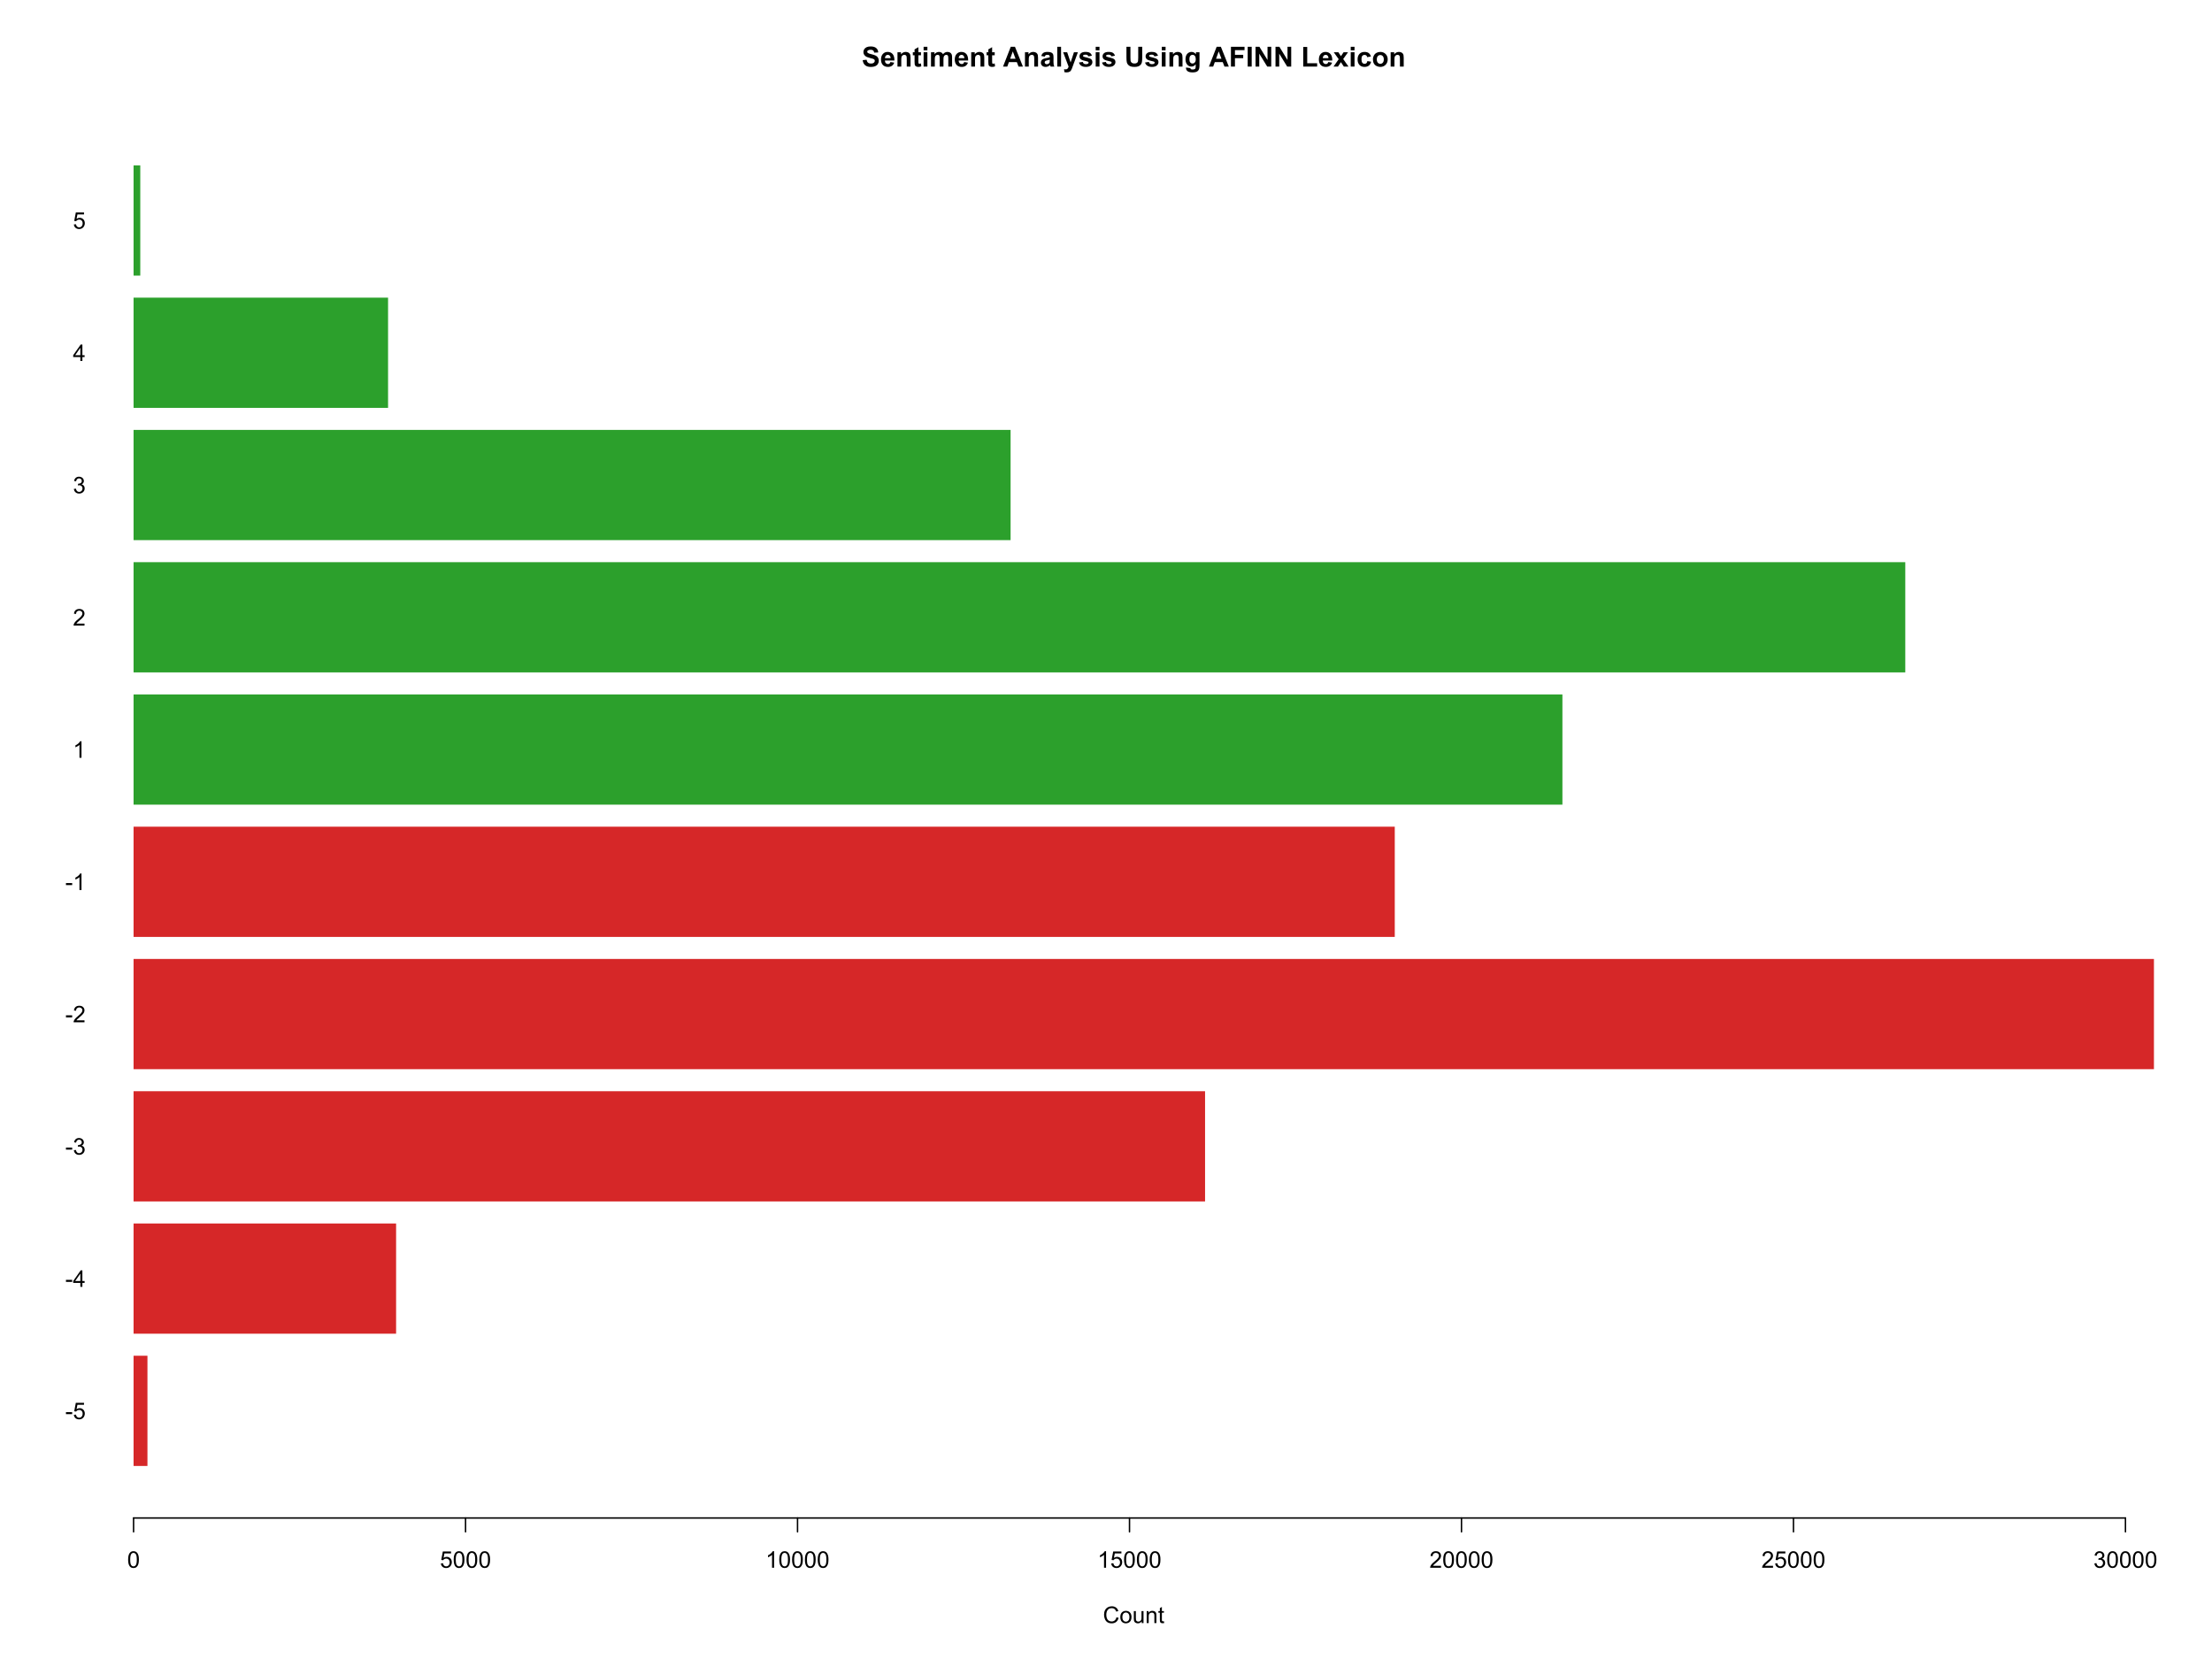
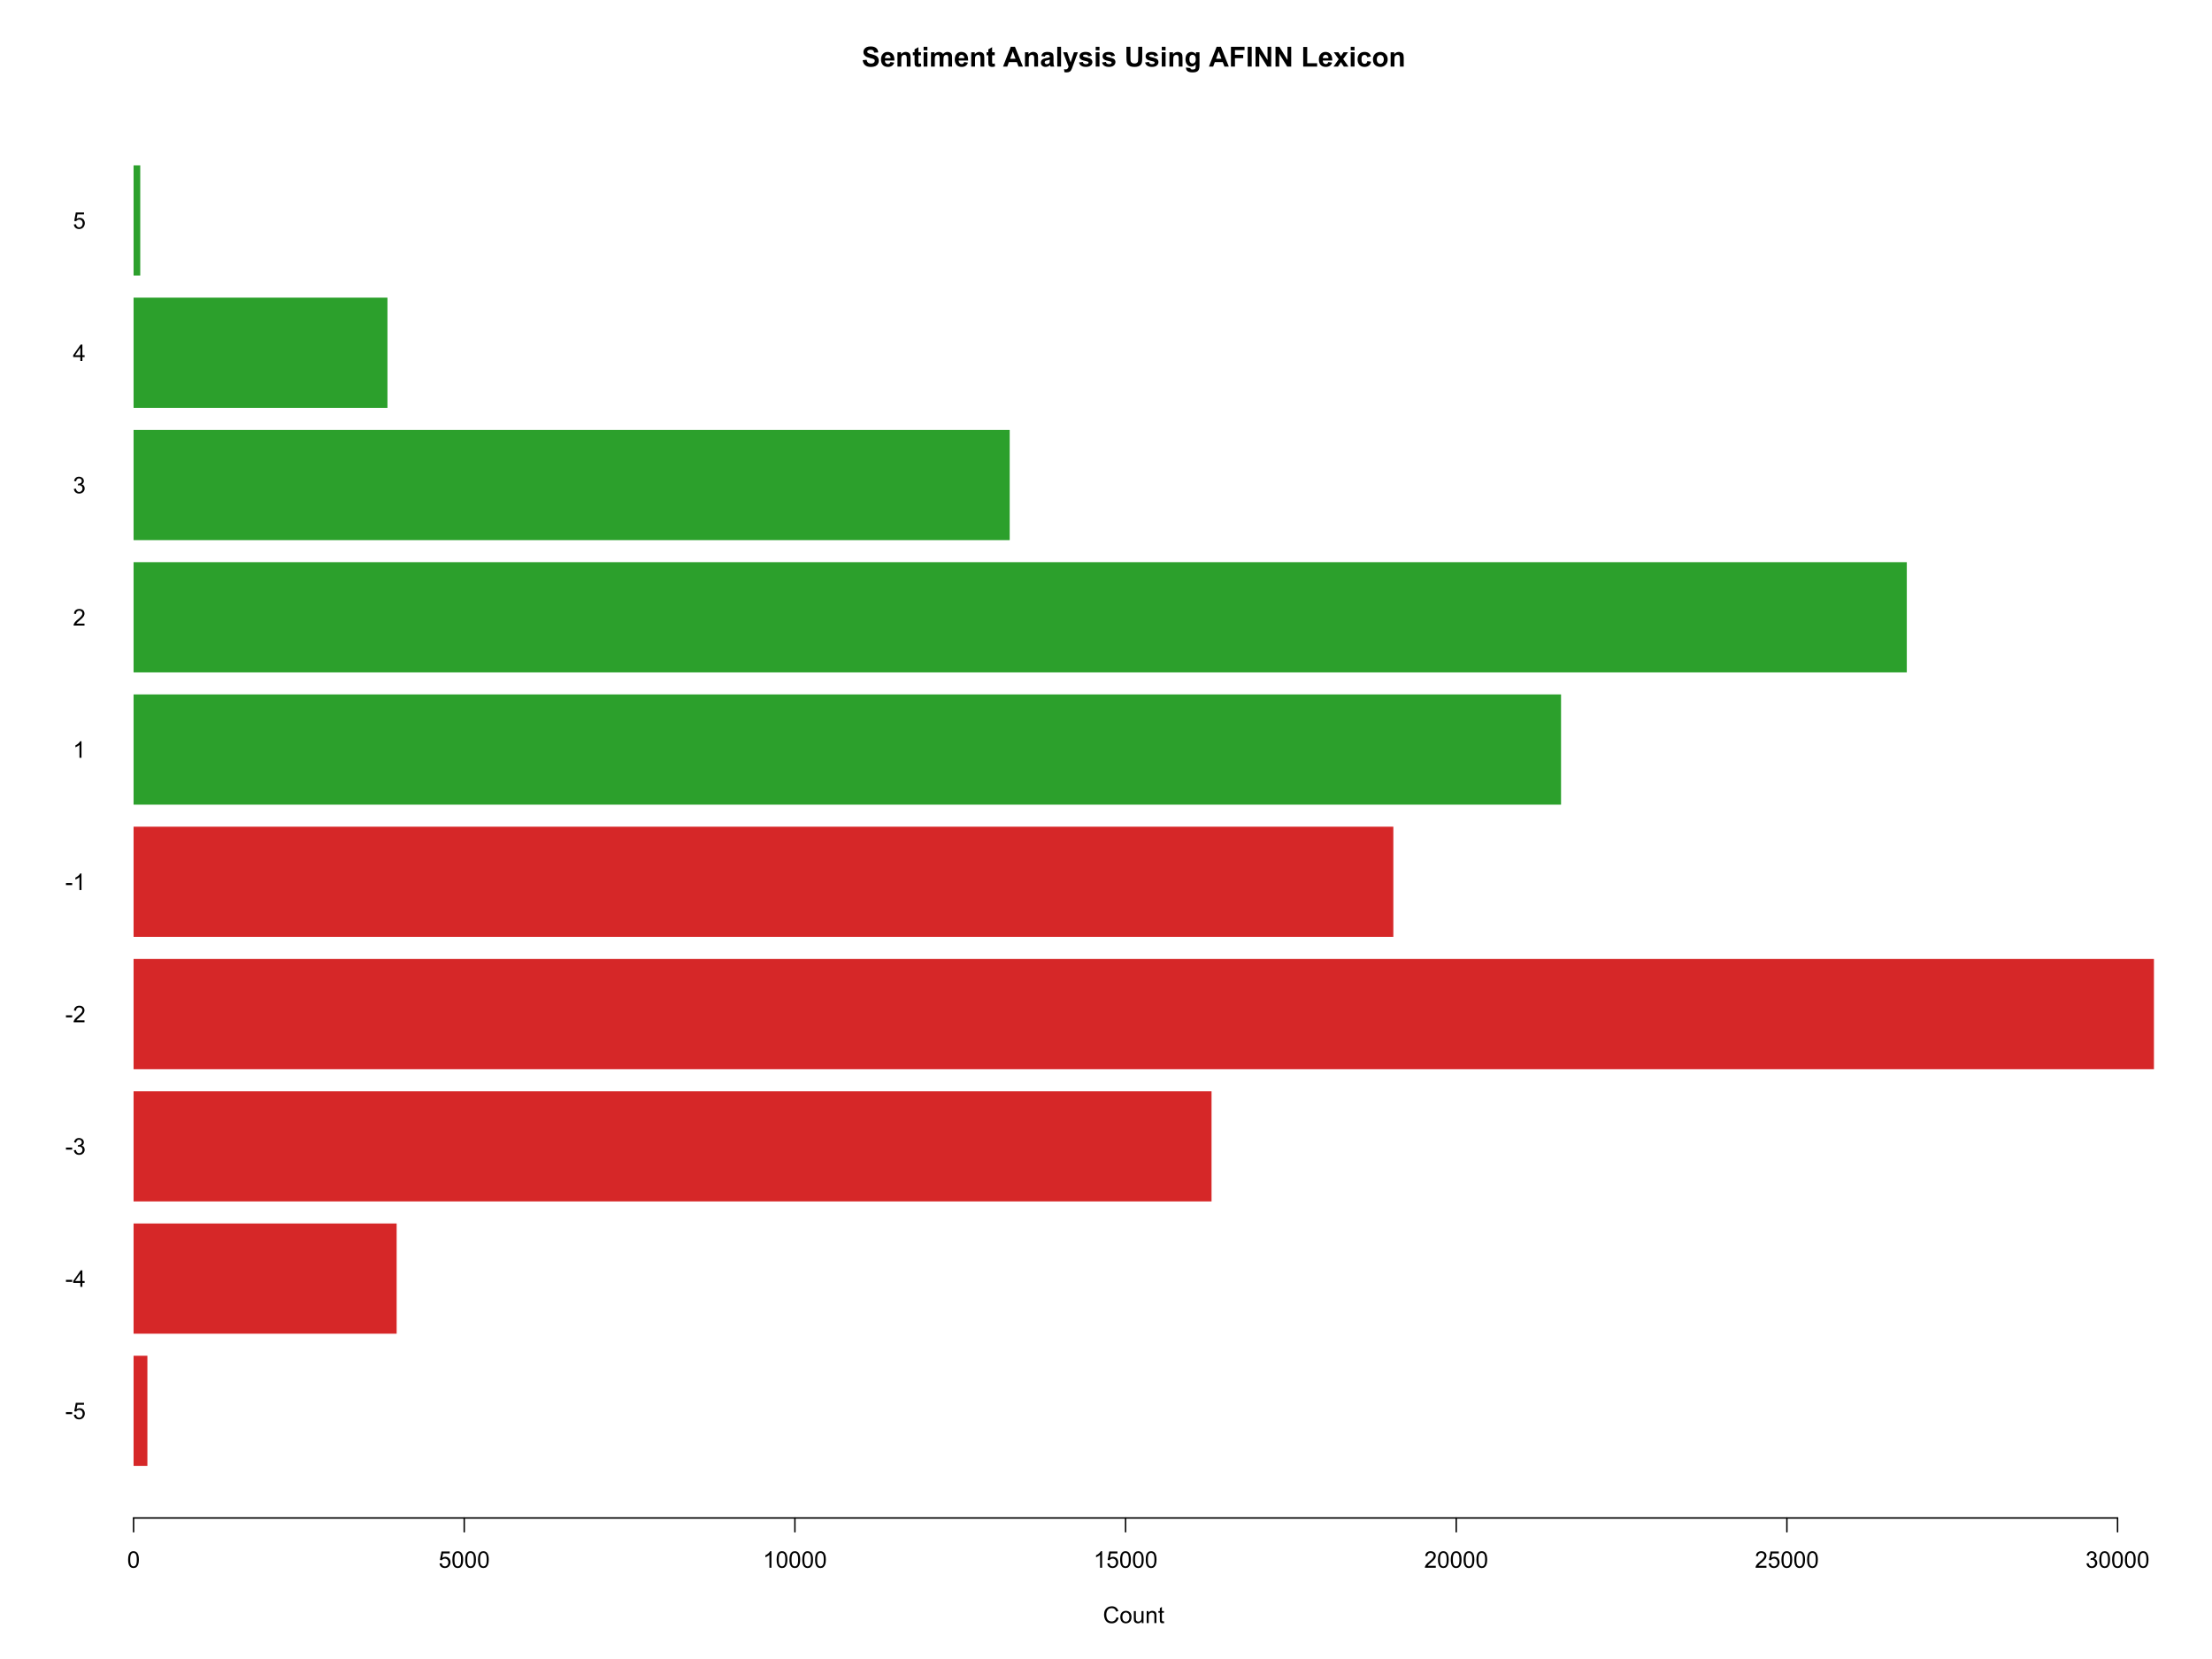
<svg xmlns="http://www.w3.org/2000/svg" xmlns:xlink="http://www.w3.org/1999/xlink" width="1152pt" height="864pt" viewBox="0 0 1152 864">
  <defs>
    <g>
      <g id="glyph-0-0">
        <path d="M 0.383 -2.578 L 0.383 -3.641 L 3.621 -3.641 L 3.621 -2.578 Z M 0.383 -2.578 " />
      </g>
      <g id="glyph-0-1">
        <path d="M 0.5 -2.25 L 1.605 -2.344 C 1.684 -1.805 1.871 -1.398 2.176 -1.125 C 2.473 -0.852 2.836 -0.715 3.258 -0.719 C 3.766 -0.715 4.195 -0.906 4.547 -1.293 C 4.898 -1.672 5.074 -2.18 5.074 -2.82 C 5.074 -3.414 4.902 -3.891 4.566 -4.242 C 4.227 -4.59 3.785 -4.762 3.242 -4.766 C 2.898 -4.762 2.594 -4.684 2.32 -4.531 C 2.047 -4.375 1.832 -4.176 1.676 -3.93 L 0.688 -4.062 L 1.516 -8.473 L 5.789 -8.473 L 5.789 -7.465 L 2.359 -7.465 L 1.898 -5.156 C 2.414 -5.516 2.953 -5.695 3.523 -5.695 C 4.27 -5.695 4.902 -5.434 5.422 -4.914 C 5.934 -4.395 6.191 -3.727 6.195 -2.914 C 6.191 -2.133 5.965 -1.461 5.516 -0.898 C 4.961 -0.199 4.211 0.145 3.258 0.148 C 2.477 0.145 1.836 -0.07 1.344 -0.508 C 0.844 -0.941 0.562 -1.523 0.5 -2.25 Z M 0.5 -2.25 " />
      </g>
      <g id="glyph-0-2">
        <path d="M 3.879 0 L 3.879 -2.055 L 0.152 -2.055 L 0.152 -3.023 L 4.07 -8.59 L 4.934 -8.59 L 4.934 -3.023 L 6.094 -3.023 L 6.094 -2.055 L 4.934 -2.055 L 4.934 0 Z M 3.879 -3.023 L 3.879 -6.898 L 1.188 -3.023 Z M 3.879 -3.023 " />
      </g>
      <g id="glyph-0-3">
        <path d="M 0.504 -2.266 L 1.559 -2.406 C 1.68 -1.809 1.883 -1.379 2.176 -1.113 C 2.465 -0.848 2.82 -0.715 3.242 -0.719 C 3.734 -0.715 4.152 -0.887 4.496 -1.234 C 4.832 -1.574 5.004 -2 5.008 -2.516 C 5.004 -2.996 4.848 -3.395 4.535 -3.711 C 4.219 -4.023 3.816 -4.184 3.328 -4.184 C 3.129 -4.184 2.879 -4.145 2.586 -4.066 L 2.703 -4.992 C 2.766 -4.984 2.824 -4.98 2.871 -4.98 C 3.32 -4.98 3.723 -5.098 4.086 -5.332 C 4.441 -5.566 4.621 -5.926 4.625 -6.414 C 4.621 -6.801 4.492 -7.121 4.23 -7.375 C 3.965 -7.629 3.625 -7.758 3.219 -7.758 C 2.805 -7.758 2.465 -7.629 2.191 -7.371 C 1.918 -7.113 1.742 -6.727 1.664 -6.211 L 0.609 -6.398 C 0.738 -7.105 1.031 -7.652 1.488 -8.043 C 1.941 -8.43 2.508 -8.625 3.195 -8.625 C 3.66 -8.625 4.094 -8.523 4.488 -8.324 C 4.879 -8.121 5.18 -7.848 5.391 -7.5 C 5.602 -7.148 5.707 -6.777 5.707 -6.391 C 5.707 -6.02 5.605 -5.684 5.406 -5.379 C 5.207 -5.074 4.914 -4.832 4.523 -4.652 C 5.031 -4.535 5.426 -4.289 5.707 -3.922 C 5.988 -3.547 6.129 -3.086 6.129 -2.539 C 6.129 -1.785 5.855 -1.148 5.309 -0.629 C 4.762 -0.105 4.07 0.152 3.234 0.152 C 2.477 0.152 1.848 -0.07 1.355 -0.52 C 0.855 -0.969 0.574 -1.551 0.504 -2.266 Z M 0.504 -2.266 " />
      </g>
      <g id="glyph-0-4">
        <path d="M 6.039 -1.016 L 6.039 0 L 0.363 0 C 0.355 -0.254 0.395 -0.496 0.484 -0.734 C 0.629 -1.117 0.859 -1.5 1.18 -1.875 C 1.492 -2.25 1.953 -2.684 2.562 -3.176 C 3.492 -3.941 4.125 -4.547 4.453 -4.992 C 4.781 -5.438 4.945 -5.859 4.945 -6.266 C 4.945 -6.68 4.793 -7.031 4.496 -7.32 C 4.191 -7.602 3.805 -7.746 3.328 -7.75 C 2.82 -7.746 2.414 -7.594 2.109 -7.293 C 1.805 -6.984 1.648 -6.562 1.648 -6.031 L 0.562 -6.141 C 0.633 -6.945 0.91 -7.559 1.398 -7.988 C 1.879 -8.41 2.531 -8.625 3.352 -8.625 C 4.172 -8.625 4.824 -8.395 5.309 -7.938 C 5.789 -7.48 6.027 -6.914 6.031 -6.242 C 6.027 -5.895 5.957 -5.559 5.82 -5.227 C 5.676 -4.891 5.441 -4.539 5.117 -4.176 C 4.789 -3.805 4.25 -3.301 3.492 -2.664 C 2.859 -2.129 2.453 -1.77 2.273 -1.582 C 2.094 -1.395 1.945 -1.203 1.828 -1.016 Z M 6.039 -1.016 " />
      </g>
      <g id="glyph-0-5">
        <path d="M 4.469 0 L 3.414 0 L 3.414 -6.719 C 3.16 -6.477 2.828 -6.234 2.414 -5.996 C 2 -5.75 1.629 -5.57 1.305 -5.449 L 1.305 -6.469 C 1.895 -6.742 2.41 -7.078 2.852 -7.477 C 3.293 -7.871 3.605 -8.254 3.789 -8.625 L 4.469 -8.625 Z M 4.469 0 " />
      </g>
      <g id="glyph-0-6">
        <path d="M 7.055 -3.012 L 8.191 -2.727 C 7.953 -1.789 7.523 -1.078 6.906 -0.586 C 6.285 -0.098 5.527 0.145 4.633 0.148 C 3.707 0.145 2.953 -0.039 2.375 -0.418 C 1.793 -0.793 1.352 -1.34 1.051 -2.055 C 0.746 -2.77 0.598 -3.539 0.598 -4.359 C 0.598 -5.254 0.766 -6.031 1.109 -6.699 C 1.449 -7.363 1.938 -7.871 2.57 -8.215 C 3.199 -8.559 3.895 -8.73 4.652 -8.734 C 5.512 -8.73 6.234 -8.512 6.82 -8.078 C 7.406 -7.637 7.812 -7.023 8.047 -6.234 L 6.926 -5.969 C 6.723 -6.59 6.434 -7.047 6.059 -7.336 C 5.68 -7.621 5.203 -7.762 4.629 -7.766 C 3.969 -7.762 3.414 -7.605 2.973 -7.289 C 2.527 -6.969 2.219 -6.543 2.039 -6.012 C 1.859 -5.48 1.77 -4.93 1.77 -4.367 C 1.77 -3.633 1.875 -2.996 2.086 -2.449 C 2.297 -1.902 2.629 -1.496 3.082 -1.23 C 3.531 -0.961 4.016 -0.824 4.539 -0.828 C 5.176 -0.824 5.715 -1.008 6.156 -1.379 C 6.598 -1.742 6.898 -2.289 7.055 -3.012 Z M 7.055 -3.012 " />
      </g>
      <g id="glyph-0-7">
        <path d="M 0.398 -3.109 C 0.398 -4.262 0.719 -5.117 1.359 -5.672 C 1.895 -6.133 2.547 -6.363 3.316 -6.363 C 4.172 -6.363 4.871 -6.082 5.414 -5.52 C 5.953 -4.957 6.223 -4.184 6.227 -3.199 C 6.223 -2.398 6.102 -1.766 5.867 -1.309 C 5.625 -0.848 5.277 -0.492 4.82 -0.238 C 4.359 0.016 3.859 0.141 3.316 0.141 C 2.441 0.141 1.734 -0.137 1.203 -0.695 C 0.664 -1.254 0.398 -2.059 0.398 -3.109 Z M 1.484 -3.109 C 1.48 -2.309 1.656 -1.711 2.004 -1.32 C 2.348 -0.922 2.785 -0.727 3.316 -0.727 C 3.84 -0.727 4.273 -0.926 4.621 -1.324 C 4.969 -1.723 5.145 -2.328 5.145 -3.148 C 5.145 -3.914 4.969 -4.496 4.617 -4.895 C 4.266 -5.289 3.832 -5.488 3.316 -5.492 C 2.785 -5.488 2.348 -5.293 2.004 -4.898 C 1.656 -4.5 1.48 -3.902 1.484 -3.109 Z M 1.484 -3.109 " />
      </g>
      <g id="glyph-0-8">
        <path d="M 4.867 0 L 4.867 -0.914 C 4.379 -0.211 3.723 0.141 2.895 0.141 C 2.527 0.141 2.184 0.07 1.867 -0.07 C 1.547 -0.211 1.309 -0.387 1.156 -0.602 C 1 -0.812 0.895 -1.074 0.832 -1.383 C 0.785 -1.59 0.762 -1.918 0.766 -2.367 L 0.766 -6.223 L 1.82 -6.223 L 1.82 -2.773 C 1.816 -2.219 1.84 -1.848 1.887 -1.656 C 1.949 -1.379 2.09 -1.16 2.309 -1.004 C 2.523 -0.84 2.789 -0.762 3.105 -0.766 C 3.418 -0.762 3.715 -0.844 3.996 -1.008 C 4.273 -1.172 4.469 -1.391 4.586 -1.672 C 4.699 -1.949 4.758 -2.355 4.758 -2.891 L 4.758 -6.223 L 5.812 -6.223 L 5.812 0 Z M 4.867 0 " />
      </g>
      <g id="glyph-0-9">
        <path d="M 0.789 0 L 0.789 -6.223 L 1.742 -6.223 L 1.742 -5.336 C 2.195 -6.02 2.855 -6.363 3.719 -6.363 C 4.09 -6.363 4.434 -6.293 4.754 -6.16 C 5.066 -6.023 5.305 -5.848 5.461 -5.633 C 5.617 -5.41 5.727 -5.152 5.789 -4.852 C 5.828 -4.656 5.848 -4.312 5.848 -3.828 L 5.848 0 L 4.793 0 L 4.793 -3.785 C 4.793 -4.215 4.75 -4.535 4.668 -4.75 C 4.586 -4.961 4.441 -5.129 4.234 -5.258 C 4.023 -5.383 3.777 -5.449 3.5 -5.449 C 3.047 -5.449 2.66 -5.305 2.332 -5.02 C 2.004 -4.734 1.84 -4.195 1.844 -3.398 L 1.844 0 Z M 0.789 0 " />
      </g>
      <g id="glyph-0-10">
        <path d="M 3.094 -0.945 L 3.246 -0.012 C 2.949 0.051 2.684 0.082 2.449 0.082 C 2.066 0.082 1.77 0.023 1.559 -0.098 C 1.348 -0.219 1.199 -0.379 1.113 -0.578 C 1.027 -0.773 0.984 -1.188 0.984 -1.82 L 0.984 -5.402 L 0.211 -5.402 L 0.211 -6.223 L 0.984 -6.223 L 0.984 -7.766 L 2.031 -8.398 L 2.031 -6.223 L 3.094 -6.223 L 3.094 -5.402 L 2.031 -5.402 L 2.031 -1.766 C 2.027 -1.461 2.047 -1.27 2.086 -1.184 C 2.125 -1.098 2.184 -1.027 2.27 -0.977 C 2.352 -0.926 2.473 -0.902 2.633 -0.902 C 2.742 -0.902 2.898 -0.914 3.094 -0.945 Z M 3.094 -0.945 " />
      </g>
      <g id="glyph-0-11">
        <path d="M 0.5 -4.234 C 0.496 -5.246 0.602 -6.062 0.812 -6.688 C 1.02 -7.305 1.328 -7.785 1.742 -8.121 C 2.148 -8.457 2.668 -8.625 3.297 -8.625 C 3.758 -8.625 4.164 -8.531 4.512 -8.348 C 4.855 -8.16 5.141 -7.891 5.371 -7.543 C 5.594 -7.191 5.773 -6.766 5.906 -6.266 C 6.035 -5.762 6.098 -5.086 6.102 -4.234 C 6.098 -3.227 5.996 -2.414 5.789 -1.797 C 5.578 -1.176 5.266 -0.695 4.859 -0.359 C 4.445 -0.02 3.926 0.145 3.297 0.148 C 2.465 0.145 1.816 -0.148 1.348 -0.742 C 0.781 -1.457 0.496 -2.621 0.5 -4.234 Z M 1.582 -4.234 C 1.582 -2.824 1.746 -1.887 2.074 -1.418 C 2.402 -0.949 2.809 -0.715 3.297 -0.719 C 3.777 -0.715 4.184 -0.949 4.52 -1.422 C 4.848 -1.887 5.016 -2.824 5.016 -4.234 C 5.016 -5.648 4.848 -6.59 4.52 -7.055 C 4.184 -7.516 3.773 -7.746 3.289 -7.75 C 2.801 -7.746 2.414 -7.543 2.125 -7.137 C 1.762 -6.613 1.582 -5.645 1.582 -4.234 Z M 1.582 -4.234 " />
      </g>
      <g id="glyph-1-0">
        <path d="M 0.52 -3.355 L 2.547 -3.551 C 2.664 -2.871 2.91 -2.371 3.285 -2.051 C 3.656 -1.73 4.16 -1.57 4.797 -1.574 C 5.465 -1.57 5.969 -1.711 6.309 -2 C 6.648 -2.281 6.82 -2.613 6.82 -2.996 C 6.82 -3.234 6.746 -3.441 6.605 -3.617 C 6.457 -3.785 6.207 -3.934 5.855 -4.062 C 5.609 -4.145 5.055 -4.297 4.191 -4.516 C 3.07 -4.789 2.289 -5.129 1.844 -5.535 C 1.207 -6.098 0.891 -6.789 0.895 -7.609 C 0.891 -8.129 1.039 -8.617 1.34 -9.078 C 1.633 -9.531 2.062 -9.883 2.625 -10.125 C 3.184 -10.363 3.859 -10.48 4.656 -10.484 C 5.945 -10.48 6.918 -10.199 7.574 -9.633 C 8.227 -9.062 8.57 -8.305 8.605 -7.363 L 6.523 -7.27 C 6.43 -7.797 6.238 -8.18 5.949 -8.414 C 5.652 -8.645 5.215 -8.758 4.633 -8.762 C 4.027 -8.758 3.555 -8.633 3.215 -8.387 C 2.992 -8.223 2.883 -8.012 2.883 -7.75 C 2.883 -7.504 2.984 -7.293 3.191 -7.121 C 3.453 -6.898 4.09 -6.672 5.105 -6.434 C 6.113 -6.191 6.863 -5.941 7.352 -5.691 C 7.832 -5.434 8.211 -5.086 8.488 -4.645 C 8.762 -4.199 8.898 -3.652 8.902 -3.004 C 8.898 -2.41 8.734 -1.855 8.41 -1.344 C 8.078 -0.824 7.613 -0.441 7.016 -0.191 C 6.414 0.059 5.668 0.18 4.773 0.184 C 3.469 0.18 2.469 -0.117 1.77 -0.719 C 1.07 -1.32 0.652 -2.199 0.52 -3.355 Z M 0.52 -3.355 " />
      </g>
      <g id="glyph-1-1">
        <path d="M 5.359 -2.375 L 7.328 -2.047 C 7.07 -1.32 6.668 -0.773 6.125 -0.398 C 5.578 -0.023 4.898 0.164 4.078 0.168 C 2.777 0.164 1.816 -0.258 1.195 -1.105 C 0.703 -1.781 0.457 -2.637 0.457 -3.676 C 0.457 -4.91 0.777 -5.883 1.426 -6.586 C 2.07 -7.285 2.891 -7.633 3.883 -7.637 C 4.988 -7.633 5.863 -7.266 6.508 -6.535 C 7.148 -5.797 7.457 -4.676 7.434 -3.164 L 2.48 -3.164 C 2.492 -2.578 2.652 -2.121 2.961 -1.797 C 3.262 -1.469 3.641 -1.305 4.098 -1.309 C 4.402 -1.305 4.664 -1.391 4.879 -1.559 C 5.086 -1.727 5.246 -1.996 5.359 -2.375 Z M 5.469 -4.375 C 5.453 -4.941 5.309 -5.375 5.027 -5.676 C 4.746 -5.973 4.402 -6.121 4 -6.125 C 3.566 -6.121 3.211 -5.965 2.934 -5.652 C 2.648 -5.336 2.508 -4.91 2.516 -4.375 Z M 5.469 -4.375 " />
      </g>
      <g id="glyph-1-2">
        <path d="M 7.824 0 L 5.852 0 L 5.852 -3.812 C 5.848 -4.613 5.805 -5.133 5.723 -5.375 C 5.637 -5.609 5.5 -5.793 5.312 -5.926 C 5.121 -6.055 4.891 -6.121 4.625 -6.125 C 4.281 -6.121 3.977 -6.027 3.703 -5.844 C 3.43 -5.652 3.242 -5.406 3.145 -5.098 C 3.043 -4.785 2.992 -4.211 2.996 -3.383 L 2.996 0 L 1.02 0 L 1.02 -7.469 L 2.855 -7.469 L 2.855 -6.371 C 3.504 -7.211 4.324 -7.633 5.316 -7.637 C 5.746 -7.633 6.145 -7.555 6.508 -7.398 C 6.867 -7.238 7.141 -7.039 7.328 -6.797 C 7.512 -6.555 7.641 -6.277 7.715 -5.969 C 7.785 -5.656 7.82 -5.215 7.824 -4.641 Z M 7.824 0 " />
      </g>
      <g id="glyph-1-3">
        <path d="M 4.457 -7.469 L 4.457 -5.891 L 3.109 -5.891 L 3.109 -2.883 C 3.105 -2.273 3.117 -1.918 3.145 -1.816 C 3.168 -1.715 3.227 -1.629 3.32 -1.566 C 3.41 -1.496 3.523 -1.465 3.656 -1.469 C 3.836 -1.465 4.098 -1.527 4.449 -1.66 L 4.621 -0.125 C 4.156 0.07 3.637 0.164 3.059 0.168 C 2.699 0.164 2.375 0.105 2.094 -0.012 C 1.805 -0.129 1.598 -0.281 1.465 -0.473 C 1.332 -0.66 1.238 -0.918 1.188 -1.246 C 1.145 -1.473 1.125 -1.938 1.125 -2.637 L 1.125 -5.891 L 0.219 -5.891 L 0.219 -7.469 L 1.125 -7.469 L 1.125 -8.949 L 3.109 -10.105 L 3.109 -7.469 Z M 4.457 -7.469 " />
      </g>
      <g id="glyph-1-4">
        <path d="M 1.035 -8.48 L 1.035 -10.309 L 3.008 -10.309 L 3.008 -8.48 Z M 1.035 0 L 1.035 -7.469 L 3.008 -7.469 L 3.008 0 Z M 1.035 0 " />
      </g>
      <g id="glyph-1-5">
        <path d="M 0.887 -7.469 L 2.707 -7.469 L 2.707 -6.449 C 3.355 -7.238 4.129 -7.633 5.035 -7.637 C 5.508 -7.633 5.922 -7.535 6.277 -7.34 C 6.625 -7.141 6.914 -6.844 7.145 -6.449 C 7.469 -6.844 7.824 -7.141 8.203 -7.34 C 8.582 -7.535 8.988 -7.633 9.422 -7.637 C 9.969 -7.633 10.43 -7.523 10.812 -7.301 C 11.188 -7.078 11.473 -6.75 11.664 -6.32 C 11.797 -6 11.863 -5.484 11.867 -4.773 L 11.867 0 L 9.895 0 L 9.895 -4.27 C 9.891 -5.008 9.82 -5.484 9.688 -5.703 C 9.5 -5.98 9.219 -6.121 8.844 -6.125 C 8.562 -6.121 8.305 -6.039 8.062 -5.871 C 7.82 -5.699 7.645 -5.449 7.535 -5.129 C 7.426 -4.801 7.371 -4.289 7.375 -3.586 L 7.375 0 L 5.398 0 L 5.398 -4.094 C 5.395 -4.816 5.359 -5.285 5.293 -5.5 C 5.219 -5.707 5.109 -5.863 4.965 -5.969 C 4.816 -6.07 4.617 -6.121 4.367 -6.125 C 4.059 -6.121 3.785 -6.039 3.543 -5.879 C 3.297 -5.711 3.121 -5.477 3.02 -5.168 C 2.91 -4.855 2.859 -4.34 2.863 -3.629 L 2.863 0 L 0.887 0 Z M 0.887 -7.469 " />
      </g>
      <g id="glyph-1-6">
</g>
      <g id="glyph-1-7">
        <path d="M 10.344 0 L 8.078 0 L 7.18 -2.34 L 3.059 -2.34 L 2.207 0 L 0 0 L 4.016 -10.309 L 6.215 -10.309 Z M 6.512 -4.078 L 5.09 -7.902 L 3.699 -4.078 Z M 6.512 -4.078 " />
      </g>
      <g id="glyph-1-8">
        <path d="M 2.512 -5.188 L 0.719 -5.512 C 0.918 -6.23 1.266 -6.766 1.758 -7.113 C 2.25 -7.461 2.98 -7.633 3.953 -7.637 C 4.832 -7.633 5.488 -7.531 5.918 -7.324 C 6.348 -7.113 6.648 -6.848 6.828 -6.527 C 7 -6.207 7.09 -5.617 7.094 -4.762 L 7.074 -2.453 C 7.07 -1.793 7.102 -1.309 7.168 -1 C 7.227 -0.688 7.348 -0.355 7.523 0 L 5.57 0 C 5.516 -0.129 5.453 -0.32 5.379 -0.582 C 5.344 -0.695 5.32 -0.773 5.309 -0.816 C 4.969 -0.484 4.605 -0.238 4.223 -0.078 C 3.836 0.086 3.426 0.164 2.996 0.168 C 2.223 0.164 1.617 -0.043 1.176 -0.457 C 0.73 -0.871 0.508 -1.398 0.512 -2.039 C 0.508 -2.461 0.609 -2.836 0.812 -3.168 C 1.012 -3.496 1.293 -3.75 1.66 -3.926 C 2.02 -4.102 2.547 -4.254 3.234 -4.387 C 4.156 -4.559 4.793 -4.719 5.152 -4.871 L 5.152 -5.07 C 5.148 -5.445 5.055 -5.719 4.871 -5.883 C 4.68 -6.043 4.328 -6.121 3.812 -6.125 C 3.457 -6.121 3.184 -6.055 2.988 -5.918 C 2.789 -5.777 2.629 -5.531 2.512 -5.188 Z M 5.152 -3.586 C 4.895 -3.5 4.496 -3.398 3.949 -3.285 C 3.402 -3.164 3.043 -3.047 2.875 -2.938 C 2.613 -2.75 2.484 -2.52 2.488 -2.242 C 2.484 -1.965 2.586 -1.727 2.797 -1.523 C 3 -1.32 3.266 -1.219 3.586 -1.223 C 3.941 -1.219 4.281 -1.336 4.605 -1.574 C 4.844 -1.75 5 -1.969 5.078 -2.23 C 5.125 -2.395 5.148 -2.715 5.152 -3.191 Z M 5.152 -3.586 " />
      </g>
      <g id="glyph-1-9">
        <path d="M 1.035 0 L 1.035 -10.309 L 3.008 -10.309 L 3.008 0 Z M 1.035 0 " />
      </g>
      <g id="glyph-1-10">
        <path d="M 0.098 -7.469 L 2.199 -7.469 L 3.988 -2.164 L 5.73 -7.469 L 7.777 -7.469 L 5.141 -0.281 L 4.668 1.02 C 4.492 1.453 4.328 1.785 4.172 2.016 C 4.016 2.246 3.832 2.434 3.629 2.578 C 3.422 2.719 3.172 2.828 2.879 2.91 C 2.578 2.988 2.242 3.027 1.871 3.031 C 1.488 3.027 1.117 2.988 0.754 2.91 L 0.578 1.363 C 0.883 1.422 1.16 1.453 1.414 1.457 C 1.867 1.453 2.207 1.316 2.43 1.051 C 2.648 0.777 2.816 0.434 2.938 0.02 Z M 0.098 -7.469 " />
      </g>
      <g id="glyph-1-11">
        <path d="M 0.336 -2.129 L 2.32 -2.434 C 2.402 -2.043 2.57 -1.75 2.832 -1.555 C 3.086 -1.352 3.449 -1.254 3.918 -1.258 C 4.426 -1.254 4.809 -1.348 5.07 -1.539 C 5.238 -1.668 5.324 -1.844 5.328 -2.066 C 5.324 -2.215 5.277 -2.34 5.188 -2.441 C 5.086 -2.531 4.867 -2.617 4.527 -2.699 C 2.93 -3.047 1.918 -3.367 1.496 -3.664 C 0.902 -4.062 0.609 -4.625 0.613 -5.344 C 0.609 -5.988 0.863 -6.531 1.379 -6.973 C 1.887 -7.414 2.68 -7.633 3.754 -7.637 C 4.773 -7.633 5.531 -7.469 6.031 -7.137 C 6.523 -6.801 6.867 -6.309 7.059 -5.66 L 5.195 -5.316 C 5.113 -5.602 4.961 -5.824 4.742 -5.98 C 4.516 -6.133 4.199 -6.211 3.789 -6.215 C 3.266 -6.211 2.895 -6.137 2.672 -5.996 C 2.52 -5.891 2.441 -5.758 2.445 -5.598 C 2.441 -5.453 2.508 -5.336 2.645 -5.238 C 2.816 -5.105 3.434 -4.918 4.488 -4.684 C 5.539 -4.441 6.273 -4.148 6.695 -3.805 C 7.105 -3.449 7.312 -2.961 7.312 -2.336 C 7.312 -1.648 7.023 -1.059 6.453 -0.57 C 5.879 -0.078 5.035 0.164 3.918 0.168 C 2.898 0.164 2.094 -0.039 1.5 -0.449 C 0.906 -0.859 0.516 -1.418 0.336 -2.129 Z M 0.336 -2.129 " />
      </g>
      <g id="glyph-1-12">
        <path d="M 1.035 -10.309 L 3.113 -10.309 L 3.113 -4.727 C 3.109 -3.836 3.137 -3.262 3.191 -3.004 C 3.277 -2.578 3.488 -2.238 3.828 -1.984 C 4.16 -1.727 4.621 -1.598 5.203 -1.602 C 5.793 -1.598 6.238 -1.719 6.539 -1.965 C 6.836 -2.203 7.016 -2.5 7.078 -2.855 C 7.141 -3.203 7.172 -3.789 7.172 -4.605 L 7.172 -10.309 L 9.254 -10.309 L 9.254 -4.895 C 9.25 -3.652 9.195 -2.777 9.082 -2.27 C 8.969 -1.754 8.762 -1.324 8.461 -0.977 C 8.156 -0.621 7.75 -0.34 7.246 -0.137 C 6.738 0.074 6.078 0.176 5.266 0.176 C 4.277 0.176 3.531 0.062 3.027 -0.164 C 2.516 -0.391 2.113 -0.684 1.82 -1.051 C 1.523 -1.41 1.328 -1.793 1.238 -2.195 C 1.098 -2.781 1.031 -3.652 1.035 -4.809 Z M 1.035 -10.309 " />
      </g>
      <g id="glyph-1-13">
        <path d="M 0.852 0.492 L 3.109 0.766 C 3.145 1.027 3.23 1.207 3.367 1.309 C 3.551 1.445 3.848 1.516 4.254 1.52 C 4.77 1.516 5.156 1.438 5.414 1.285 C 5.586 1.18 5.715 1.016 5.809 0.789 C 5.863 0.621 5.895 0.32 5.898 -0.121 L 5.898 -1.211 C 5.305 -0.402 4.559 0 3.664 0 C 2.656 0 1.863 -0.422 1.281 -1.273 C 0.816 -1.938 0.586 -2.773 0.59 -3.777 C 0.586 -5.023 0.887 -5.98 1.492 -6.645 C 2.094 -7.305 2.844 -7.633 3.742 -7.637 C 4.66 -7.633 5.422 -7.227 6.027 -6.418 L 6.027 -7.469 L 7.875 -7.469 L 7.875 -0.766 C 7.875 0.113 7.801 0.77 7.656 1.207 C 7.508 1.645 7.305 1.984 7.043 2.234 C 6.781 2.48 6.43 2.676 5.992 2.82 C 5.551 2.957 4.996 3.027 4.332 3.031 C 3.062 3.027 2.164 2.812 1.637 2.379 C 1.105 1.945 0.844 1.395 0.844 0.73 C 0.844 0.664 0.844 0.586 0.852 0.492 Z M 2.617 -3.887 C 2.613 -3.09 2.766 -2.512 3.074 -2.148 C 3.379 -1.777 3.758 -1.594 4.211 -1.598 C 4.691 -1.594 5.098 -1.781 5.434 -2.16 C 5.762 -2.535 5.93 -3.094 5.934 -3.84 C 5.93 -4.609 5.77 -5.184 5.453 -5.562 C 5.133 -5.934 4.73 -6.121 4.246 -6.125 C 3.77 -6.121 3.379 -5.938 3.074 -5.57 C 2.766 -5.199 2.613 -4.637 2.617 -3.887 Z M 2.617 -3.887 " />
      </g>
      <g id="glyph-1-14">
        <path d="M 1.062 0 L 1.062 -10.309 L 8.129 -10.309 L 8.129 -8.562 L 3.145 -8.562 L 3.145 -6.125 L 7.445 -6.125 L 7.445 -4.379 L 3.145 -4.379 L 3.145 0 Z M 1.062 0 " />
      </g>
      <g id="glyph-1-15">
        <path d="M 0.984 0 L 0.984 -10.309 L 3.066 -10.309 L 3.066 0 Z M 0.984 0 " />
      </g>
      <g id="glyph-1-16">
        <path d="M 1.07 0 L 1.07 -10.309 L 3.094 -10.309 L 7.312 -3.426 L 7.312 -10.309 L 9.246 -10.309 L 9.246 0 L 7.156 0 L 3.004 -6.723 L 3.004 0 Z M 1.07 0 " />
      </g>
      <g id="glyph-1-17">
        <path d="M 1.105 0 L 1.105 -10.223 L 3.184 -10.223 L 3.184 -1.738 L 8.359 -1.738 L 8.359 0 Z M 1.105 0 " />
      </g>
      <g id="glyph-1-18">
        <path d="M 0.086 0 L 2.777 -3.848 L 0.195 -7.469 L 2.609 -7.469 L 3.93 -5.414 L 5.324 -7.469 L 7.645 -7.469 L 5.113 -3.93 L 7.875 0 L 5.449 0 L 3.93 -2.312 L 2.398 0 Z M 0.086 0 " />
      </g>
      <g id="glyph-1-19">
        <path d="M 7.543 -5.258 L 5.598 -4.906 C 5.527 -5.293 5.379 -5.586 5.148 -5.785 C 4.914 -5.98 4.613 -6.082 4.246 -6.082 C 3.75 -6.082 3.355 -5.91 3.066 -5.57 C 2.77 -5.23 2.625 -4.664 2.629 -3.867 C 2.625 -2.98 2.773 -2.352 3.074 -1.988 C 3.371 -1.621 3.77 -1.441 4.273 -1.441 C 4.645 -1.441 4.953 -1.547 5.195 -1.762 C 5.434 -1.973 5.602 -2.34 5.703 -2.863 L 7.645 -2.531 C 7.438 -1.641 7.051 -0.965 6.48 -0.512 C 5.91 -0.059 5.145 0.164 4.184 0.168 C 3.09 0.164 2.219 -0.176 1.57 -0.863 C 0.922 -1.551 0.598 -2.508 0.598 -3.727 C 0.598 -4.957 0.922 -5.914 1.574 -6.605 C 2.223 -7.289 3.105 -7.633 4.219 -7.637 C 5.125 -7.633 5.848 -7.438 6.387 -7.047 C 6.922 -6.652 7.305 -6.055 7.543 -5.258 Z M 7.543 -5.258 " />
      </g>
      <g id="glyph-1-20">
        <path d="M 0.578 -3.84 C 0.574 -4.492 0.734 -5.129 1.062 -5.742 C 1.383 -6.355 1.84 -6.824 2.434 -7.148 C 3.023 -7.473 3.688 -7.633 4.422 -7.637 C 5.551 -7.633 6.477 -7.266 7.199 -6.535 C 7.918 -5.797 8.277 -4.871 8.281 -3.754 C 8.277 -2.621 7.914 -1.684 7.188 -0.945 C 6.457 -0.203 5.539 0.164 4.438 0.168 C 3.75 0.164 3.098 0.012 2.477 -0.293 C 1.855 -0.602 1.383 -1.055 1.062 -1.652 C 0.734 -2.25 0.574 -2.977 0.578 -3.84 Z M 2.602 -3.734 C 2.602 -2.988 2.777 -2.422 3.129 -2.031 C 3.48 -1.637 3.914 -1.441 4.43 -1.441 C 4.945 -1.441 5.375 -1.637 5.727 -2.031 C 6.07 -2.422 6.246 -2.992 6.25 -3.746 C 6.246 -4.473 6.07 -5.035 5.727 -5.434 C 5.375 -5.824 4.945 -6.023 4.43 -6.027 C 3.914 -6.023 3.48 -5.824 3.129 -5.434 C 2.777 -5.035 2.602 -4.469 2.602 -3.734 Z M 2.602 -3.734 " />
      </g>
    </g>
  </defs>
  <rect x="-115.2" y="-86.4" width="1382.4" height="1036.8" fill="rgb(100%, 100%, 100%)" fill-opacity="1" />
-   <path fill-rule="nonzero" fill="rgb(83.922%, 15.294%, 15.686%)" fill-opacity="1" d="M 69.562 763.465 L 76.789 763.465 L 76.789 706.062 L 69.562 706.062 Z M 69.562 763.465 " />
-   <path fill-rule="nonzero" fill="rgb(83.922%, 15.294%, 15.686%)" fill-opacity="1" d="M 69.562 694.586 L 206.285 694.586 L 206.285 637.184 L 69.562 637.184 Z M 69.562 694.586 " />
-   <path fill-rule="nonzero" fill="rgb(83.922%, 15.294%, 15.686%)" fill-opacity="1" d="M 69.562 625.703 L 627.594 625.703 L 627.594 568.301 L 69.562 568.301 Z M 69.562 625.703 " />
+   <path fill-rule="nonzero" fill="rgb(83.922%, 15.294%, 15.686%)" fill-opacity="1" d="M 69.562 763.465 L 76.762 763.465 L 76.762 706.062 L 69.562 706.062 Z M 69.562 763.465 " />
+   <path fill-rule="nonzero" fill="rgb(83.922%, 15.294%, 15.686%)" fill-opacity="1" d="M 69.562 694.586 L 206.57 694.586 L 206.57 637.184 L 69.562 637.184 Z M 69.562 694.586 " />
+   <path fill-rule="nonzero" fill="rgb(83.922%, 15.294%, 15.686%)" fill-opacity="1" d="M 69.562 625.703 L 630.965 625.703 L 630.965 568.301 L 69.562 568.301 Z M 69.562 625.703 " />
  <path fill-rule="nonzero" fill="rgb(83.922%, 15.294%, 15.686%)" fill-opacity="1" d="M 69.562 556.824 L 1121.762 556.824 L 1121.762 499.422 L 69.562 499.422 Z M 69.562 556.824 " />
-   <path fill-rule="nonzero" fill="rgb(83.922%, 15.294%, 15.686%)" fill-opacity="1" d="M 69.562 487.941 L 726.387 487.941 L 726.387 430.539 L 69.562 430.539 Z M 69.562 487.941 " />
-   <path fill-rule="nonzero" fill="rgb(17.255%, 62.745%, 17.255%)" fill-opacity="1" d="M 69.562 419.059 L 813.699 419.059 L 813.699 361.656 L 69.562 361.656 Z M 69.562 419.059 " />
-   <path fill-rule="nonzero" fill="rgb(17.255%, 62.745%, 17.255%)" fill-opacity="1" d="M 69.562 350.18 L 992.262 350.18 L 992.262 292.777 L 69.562 292.777 Z M 69.562 350.18 " />
-   <path fill-rule="nonzero" fill="rgb(17.255%, 62.745%, 17.255%)" fill-opacity="1" d="M 69.562 281.297 L 526.312 281.297 L 526.312 223.895 L 69.562 223.895 Z M 69.562 281.297 " />
-   <path fill-rule="nonzero" fill="rgb(17.255%, 62.745%, 17.255%)" fill-opacity="1" d="M 69.562 212.414 L 202.102 212.414 L 202.102 155.012 L 69.562 155.012 Z M 69.562 212.414 " />
-   <path fill-rule="nonzero" fill="rgb(17.255%, 62.745%, 17.255%)" fill-opacity="1" d="M 69.562 143.535 L 73.055 143.535 L 73.055 86.133 L 69.562 86.133 Z M 69.562 143.535 " />
+   <path fill-rule="nonzero" fill="rgb(83.922%, 15.294%, 15.686%)" fill-opacity="1" d="M 69.562 487.941 L 725.645 487.941 L 725.645 430.539 L 69.562 430.539 Z M 69.562 487.941 " />
+   <path fill-rule="nonzero" fill="rgb(17.255%, 62.745%, 17.255%)" fill-opacity="1" d="M 69.562 419.059 L 812.988 419.059 L 812.988 361.656 L 69.562 361.656 Z M 69.562 419.059 " />
+   <path fill-rule="nonzero" fill="rgb(17.255%, 62.745%, 17.255%)" fill-opacity="1" d="M 69.562 350.18 L 993.051 350.18 L 993.051 292.777 L 69.562 292.777 Z M 69.562 350.18 " />
+   <path fill-rule="nonzero" fill="rgb(17.255%, 62.745%, 17.255%)" fill-opacity="1" d="M 69.562 281.297 L 525.848 281.297 L 525.848 223.895 L 69.562 223.895 Z M 69.562 281.297 " />
+   <path fill-rule="nonzero" fill="rgb(17.255%, 62.745%, 17.255%)" fill-opacity="1" d="M 69.562 212.414 L 201.785 212.414 L 201.785 155.012 L 69.562 155.012 Z M 69.562 212.414 " />
+   <path fill-rule="nonzero" fill="rgb(17.255%, 62.745%, 17.255%)" fill-opacity="1" d="M 69.562 143.535 L 73.043 143.535 L 73.043 86.133 L 69.562 86.133 Z M 69.562 143.535 " />
  <g fill="rgb(0%, 0%, 0%)" fill-opacity="1">
    <use xlink:href="#glyph-0-0" x="33.969" y="739.062" />
    <use xlink:href="#glyph-0-1" x="37.965" y="739.062" />
  </g>
  <g fill="rgb(0%, 0%, 0%)" fill-opacity="1">
    <use xlink:href="#glyph-0-0" x="33.969" y="670.18" />
    <use xlink:href="#glyph-0-2" x="37.965" y="670.18" />
  </g>
  <g fill="rgb(0%, 0%, 0%)" fill-opacity="1">
    <use xlink:href="#glyph-0-0" x="33.969" y="601.297" />
    <use xlink:href="#glyph-0-3" x="37.965" y="601.297" />
  </g>
  <g fill="rgb(0%, 0%, 0%)" fill-opacity="1">
    <use xlink:href="#glyph-0-0" x="33.969" y="532.418" />
    <use xlink:href="#glyph-0-4" x="37.965" y="532.418" />
  </g>
  <g fill="rgb(0%, 0%, 0%)" fill-opacity="1">
    <use xlink:href="#glyph-0-0" x="33.969" y="463.535" />
    <use xlink:href="#glyph-0-5" x="37.965" y="463.535" />
  </g>
  <g fill="rgb(0%, 0%, 0%)" fill-opacity="1">
    <use xlink:href="#glyph-0-5" x="37.969" y="394.652" />
  </g>
  <g fill="rgb(0%, 0%, 0%)" fill-opacity="1">
    <use xlink:href="#glyph-0-4" x="37.969" y="325.773" />
  </g>
  <g fill="rgb(0%, 0%, 0%)" fill-opacity="1">
    <use xlink:href="#glyph-0-3" x="37.969" y="256.891" />
  </g>
  <g fill="rgb(0%, 0%, 0%)" fill-opacity="1">
    <use xlink:href="#glyph-0-2" x="37.969" y="188.012" />
  </g>
  <g fill="rgb(0%, 0%, 0%)" fill-opacity="1">
    <use xlink:href="#glyph-0-1" x="37.969" y="119.129" />
  </g>
  <g fill="rgb(0%, 0%, 0%)" fill-opacity="1">
    <use xlink:href="#glyph-1-0" x="448.77" y="34.676" />
    <use xlink:href="#glyph-1-1" x="458.374" y="34.676" />
    <use xlink:href="#glyph-1-2" x="466.383" y="34.676" />
    <use xlink:href="#glyph-1-3" x="475.179" y="34.676" />
    <use xlink:href="#glyph-1-4" x="479.974" y="34.676" />
    <use xlink:href="#glyph-1-5" x="483.975" y="34.676" />
    <use xlink:href="#glyph-1-1" x="496.779" y="34.676" />
    <use xlink:href="#glyph-1-2" x="504.788" y="34.676" />
    <use xlink:href="#glyph-1-3" x="513.584" y="34.676" />
    <use xlink:href="#glyph-1-6" x="518.379" y="34.676" />
    <use xlink:href="#glyph-1-7" x="522.38" y="34.676" />
    <use xlink:href="#glyph-1-2" x="532.779" y="34.676" />
    <use xlink:href="#glyph-1-8" x="541.575" y="34.676" />
    <use xlink:href="#glyph-1-9" x="549.584" y="34.676" />
    <use xlink:href="#glyph-1-10" x="553.584" y="34.676" />
    <use xlink:href="#glyph-1-11" x="561.593" y="34.676" />
    <use xlink:href="#glyph-1-4" x="569.602" y="34.676" />
    <use xlink:href="#glyph-1-11" x="573.602" y="34.676" />
    <use xlink:href="#glyph-1-6" x="581.611" y="34.676" />
    <use xlink:href="#glyph-1-12" x="585.612" y="34.676" />
    <use xlink:href="#glyph-1-11" x="596.011" y="34.676" />
    <use xlink:href="#glyph-1-4" x="604.02" y="34.676" />
    <use xlink:href="#glyph-1-2" x="608.02" y="34.676" />
    <use xlink:href="#glyph-1-13" x="616.816" y="34.676" />
    <use xlink:href="#glyph-1-6" x="625.612" y="34.676" />
    <use xlink:href="#glyph-1-7" x="629.613" y="34.676" />
    <use xlink:href="#glyph-1-14" x="640.013" y="34.676" />
    <use xlink:href="#glyph-1-15" x="648.809" y="34.676" />
    <use xlink:href="#glyph-1-16" x="652.809" y="34.676" />
    <use xlink:href="#glyph-1-16" x="663.209" y="34.676" />
    <use xlink:href="#glyph-1-6" x="673.608" y="34.676" />
    <use xlink:href="#glyph-1-17" x="677.609" y="34.676" />
    <use xlink:href="#glyph-1-1" x="686.405" y="34.676" />
    <use xlink:href="#glyph-1-18" x="694.413" y="34.676" />
    <use xlink:href="#glyph-1-4" x="702.422" y="34.676" />
    <use xlink:href="#glyph-1-19" x="706.423" y="34.676" />
    <use xlink:href="#glyph-1-20" x="714.431" y="34.676" />
    <use xlink:href="#glyph-1-2" x="723.227" y="34.676" />
  </g>
  <g fill="rgb(0%, 0%, 0%)" fill-opacity="1">
    <use xlink:href="#glyph-0-6" x="574.387" y="845.281" />
    <use xlink:href="#glyph-0-7" x="583.053" y="845.281" />
    <use xlink:href="#glyph-0-8" x="589.727" y="845.281" />
    <use xlink:href="#glyph-0-9" x="596.4" y="845.281" />
    <use xlink:href="#glyph-0-10" x="603.074" y="845.281" />
  </g>
-   <path fill="none" stroke-width="0.75" stroke-linecap="round" stroke-linejoin="round" stroke="rgb(0%, 0%, 0%)" stroke-opacity="1" stroke-miterlimit="10" d="M 69.562 790.559 L 1106.926 790.559 " />
+   <path fill="none" stroke-width="0.75" stroke-linecap="round" stroke-linejoin="round" stroke="rgb(0%, 0%, 0%)" stroke-opacity="1" stroke-miterlimit="10" d="M 69.562 790.559 L 1102.816 790.559 " />
  <path fill="none" stroke-width="0.75" stroke-linecap="round" stroke-linejoin="round" stroke="rgb(0%, 0%, 0%)" stroke-opacity="1" stroke-miterlimit="10" d="M 69.562 790.559 L 69.562 797.762 " />
-   <path fill="none" stroke-width="0.75" stroke-linecap="round" stroke-linejoin="round" stroke="rgb(0%, 0%, 0%)" stroke-opacity="1" stroke-miterlimit="10" d="M 242.457 790.559 L 242.457 797.762 " />
-   <path fill="none" stroke-width="0.75" stroke-linecap="round" stroke-linejoin="round" stroke="rgb(0%, 0%, 0%)" stroke-opacity="1" stroke-miterlimit="10" d="M 415.352 790.559 L 415.352 797.762 " />
-   <path fill="none" stroke-width="0.75" stroke-linecap="round" stroke-linejoin="round" stroke="rgb(0%, 0%, 0%)" stroke-opacity="1" stroke-miterlimit="10" d="M 588.242 790.559 L 588.242 797.762 " />
-   <path fill="none" stroke-width="0.75" stroke-linecap="round" stroke-linejoin="round" stroke="rgb(0%, 0%, 0%)" stroke-opacity="1" stroke-miterlimit="10" d="M 761.137 790.559 L 761.137 797.762 " />
-   <path fill="none" stroke-width="0.75" stroke-linecap="round" stroke-linejoin="round" stroke="rgb(0%, 0%, 0%)" stroke-opacity="1" stroke-miterlimit="10" d="M 934.031 790.559 L 934.031 797.762 " />
-   <path fill="none" stroke-width="0.75" stroke-linecap="round" stroke-linejoin="round" stroke="rgb(0%, 0%, 0%)" stroke-opacity="1" stroke-miterlimit="10" d="M 1106.926 790.559 L 1106.926 797.762 " />
+   <path fill="none" stroke-width="0.75" stroke-linecap="round" stroke-linejoin="round" stroke="rgb(0%, 0%, 0%)" stroke-opacity="1" stroke-miterlimit="10" d="M 241.77 790.559 L 241.77 797.762 " />
+   <path fill="none" stroke-width="0.75" stroke-linecap="round" stroke-linejoin="round" stroke="rgb(0%, 0%, 0%)" stroke-opacity="1" stroke-miterlimit="10" d="M 413.98 790.559 L 413.98 797.762 " />
+   <path fill="none" stroke-width="0.75" stroke-linecap="round" stroke-linejoin="round" stroke="rgb(0%, 0%, 0%)" stroke-opacity="1" stroke-miterlimit="10" d="M 586.191 790.559 L 586.191 797.762 " />
+   <path fill="none" stroke-width="0.75" stroke-linecap="round" stroke-linejoin="round" stroke="rgb(0%, 0%, 0%)" stroke-opacity="1" stroke-miterlimit="10" d="M 758.398 790.559 L 758.398 797.762 " />
+   <path fill="none" stroke-width="0.75" stroke-linecap="round" stroke-linejoin="round" stroke="rgb(0%, 0%, 0%)" stroke-opacity="1" stroke-miterlimit="10" d="M 930.609 790.559 L 930.609 797.762 " />
+   <path fill="none" stroke-width="0.75" stroke-linecap="round" stroke-linejoin="round" stroke="rgb(0%, 0%, 0%)" stroke-opacity="1" stroke-miterlimit="10" d="M 1102.816 790.559 L 1102.816 797.762 " />
  <g fill="rgb(0%, 0%, 0%)" fill-opacity="1">
    <use xlink:href="#glyph-0-11" x="66.227" y="816.48" />
  </g>
  <g fill="rgb(0%, 0%, 0%)" fill-opacity="1">
-     <use xlink:href="#glyph-0-1" x="229.109" y="816.48" />
-     <use xlink:href="#glyph-0-11" x="235.783" y="816.48" />
-     <use xlink:href="#glyph-0-11" x="242.457" y="816.48" />
-     <use xlink:href="#glyph-0-11" x="249.131" y="816.48" />
-   </g>
-   <g fill="rgb(0%, 0%, 0%)" fill-opacity="1">
-     <use xlink:href="#glyph-0-5" x="398.668" y="816.48" />
-     <use xlink:href="#glyph-0-11" x="405.342" y="816.48" />
-     <use xlink:href="#glyph-0-11" x="412.016" y="816.48" />
-     <use xlink:href="#glyph-0-11" x="418.689" y="816.48" />
-     <use xlink:href="#glyph-0-11" x="425.363" y="816.48" />
-   </g>
-   <g fill="rgb(0%, 0%, 0%)" fill-opacity="1">
-     <use xlink:href="#glyph-0-5" x="571.559" y="816.48" />
-     <use xlink:href="#glyph-0-1" x="578.232" y="816.48" />
-     <use xlink:href="#glyph-0-11" x="584.906" y="816.48" />
-     <use xlink:href="#glyph-0-11" x="591.58" y="816.48" />
-     <use xlink:href="#glyph-0-11" x="598.254" y="816.48" />
-   </g>
-   <g fill="rgb(0%, 0%, 0%)" fill-opacity="1">
-     <use xlink:href="#glyph-0-4" x="744.453" y="816.48" />
-     <use xlink:href="#glyph-0-11" x="751.127" y="816.48" />
-     <use xlink:href="#glyph-0-11" x="757.801" y="816.48" />
-     <use xlink:href="#glyph-0-11" x="764.475" y="816.48" />
-     <use xlink:href="#glyph-0-11" x="771.148" y="816.48" />
-   </g>
-   <g fill="rgb(0%, 0%, 0%)" fill-opacity="1">
-     <use xlink:href="#glyph-0-4" x="917.348" y="816.48" />
-     <use xlink:href="#glyph-0-1" x="924.021" y="816.48" />
-     <use xlink:href="#glyph-0-11" x="930.695" y="816.48" />
-     <use xlink:href="#glyph-0-11" x="937.369" y="816.48" />
-     <use xlink:href="#glyph-0-11" x="944.043" y="816.48" />
-   </g>
-   <g fill="rgb(0%, 0%, 0%)" fill-opacity="1">
-     <use xlink:href="#glyph-0-3" x="1090.242" y="816.48" />
-     <use xlink:href="#glyph-0-11" x="1096.916" y="816.48" />
-     <use xlink:href="#glyph-0-11" x="1103.59" y="816.48" />
-     <use xlink:href="#glyph-0-11" x="1110.264" y="816.48" />
-     <use xlink:href="#glyph-0-11" x="1116.938" y="816.48" />
+     <use xlink:href="#glyph-0-1" x="228.422" y="816.48" />
+     <use xlink:href="#glyph-0-11" x="235.096" y="816.48" />
+     <use xlink:href="#glyph-0-11" x="241.77" y="816.48" />
+     <use xlink:href="#glyph-0-11" x="248.443" y="816.48" />
+   </g>
+   <g fill="rgb(0%, 0%, 0%)" fill-opacity="1">
+     <use xlink:href="#glyph-0-5" x="397.297" y="816.48" />
+     <use xlink:href="#glyph-0-11" x="403.971" y="816.48" />
+     <use xlink:href="#glyph-0-11" x="410.645" y="816.48" />
+     <use xlink:href="#glyph-0-11" x="417.318" y="816.48" />
+     <use xlink:href="#glyph-0-11" x="423.992" y="816.48" />
+   </g>
+   <g fill="rgb(0%, 0%, 0%)" fill-opacity="1">
+     <use xlink:href="#glyph-0-5" x="569.508" y="816.48" />
+     <use xlink:href="#glyph-0-1" x="576.182" y="816.48" />
+     <use xlink:href="#glyph-0-11" x="582.855" y="816.48" />
+     <use xlink:href="#glyph-0-11" x="589.529" y="816.48" />
+     <use xlink:href="#glyph-0-11" x="596.203" y="816.48" />
+   </g>
+   <g fill="rgb(0%, 0%, 0%)" fill-opacity="1">
+     <use xlink:href="#glyph-0-4" x="741.715" y="816.48" />
+     <use xlink:href="#glyph-0-11" x="748.389" y="816.48" />
+     <use xlink:href="#glyph-0-11" x="755.062" y="816.48" />
+     <use xlink:href="#glyph-0-11" x="761.736" y="816.48" />
+     <use xlink:href="#glyph-0-11" x="768.41" y="816.48" />
+   </g>
+   <g fill="rgb(0%, 0%, 0%)" fill-opacity="1">
+     <use xlink:href="#glyph-0-4" x="913.926" y="816.48" />
+     <use xlink:href="#glyph-0-1" x="920.6" y="816.48" />
+     <use xlink:href="#glyph-0-11" x="927.273" y="816.48" />
+     <use xlink:href="#glyph-0-11" x="933.947" y="816.48" />
+     <use xlink:href="#glyph-0-11" x="940.621" y="816.48" />
+   </g>
+   <g fill="rgb(0%, 0%, 0%)" fill-opacity="1">
+     <use xlink:href="#glyph-0-3" x="1086.133" y="816.48" />
+     <use xlink:href="#glyph-0-11" x="1092.807" y="816.48" />
+     <use xlink:href="#glyph-0-11" x="1099.48" y="816.48" />
+     <use xlink:href="#glyph-0-11" x="1106.154" y="816.48" />
+     <use xlink:href="#glyph-0-11" x="1112.828" y="816.48" />
  </g>
</svg>
